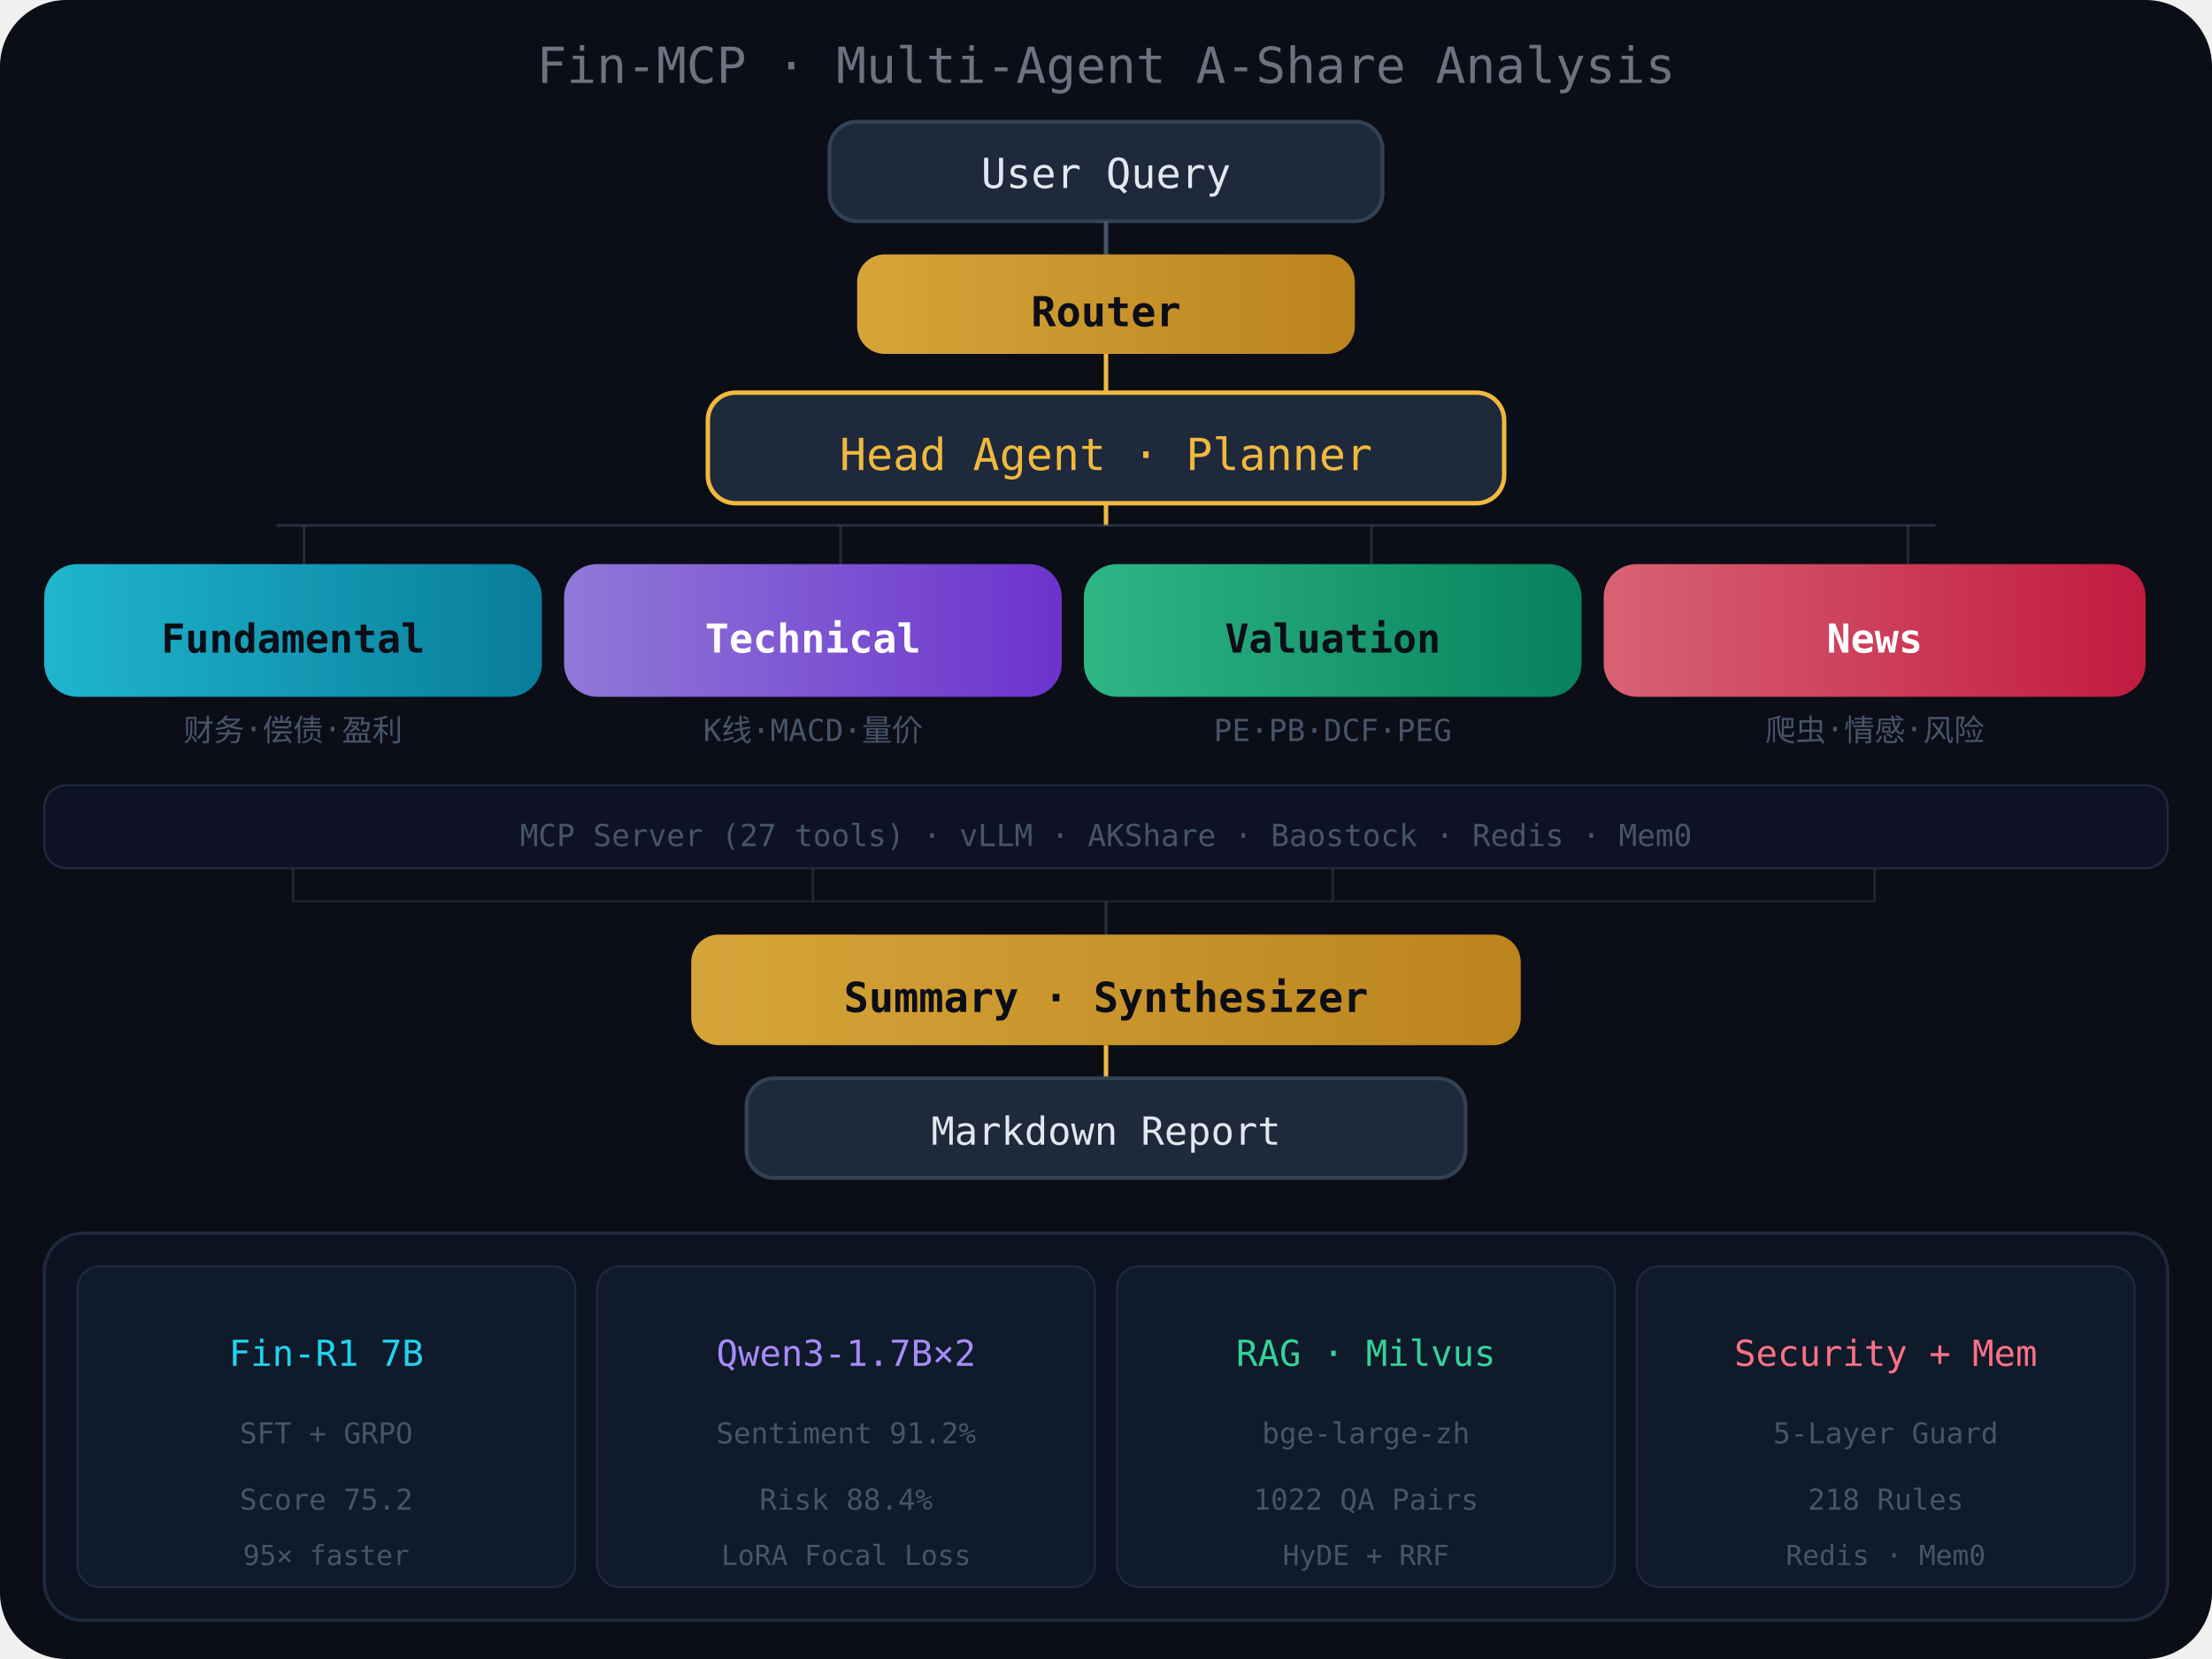
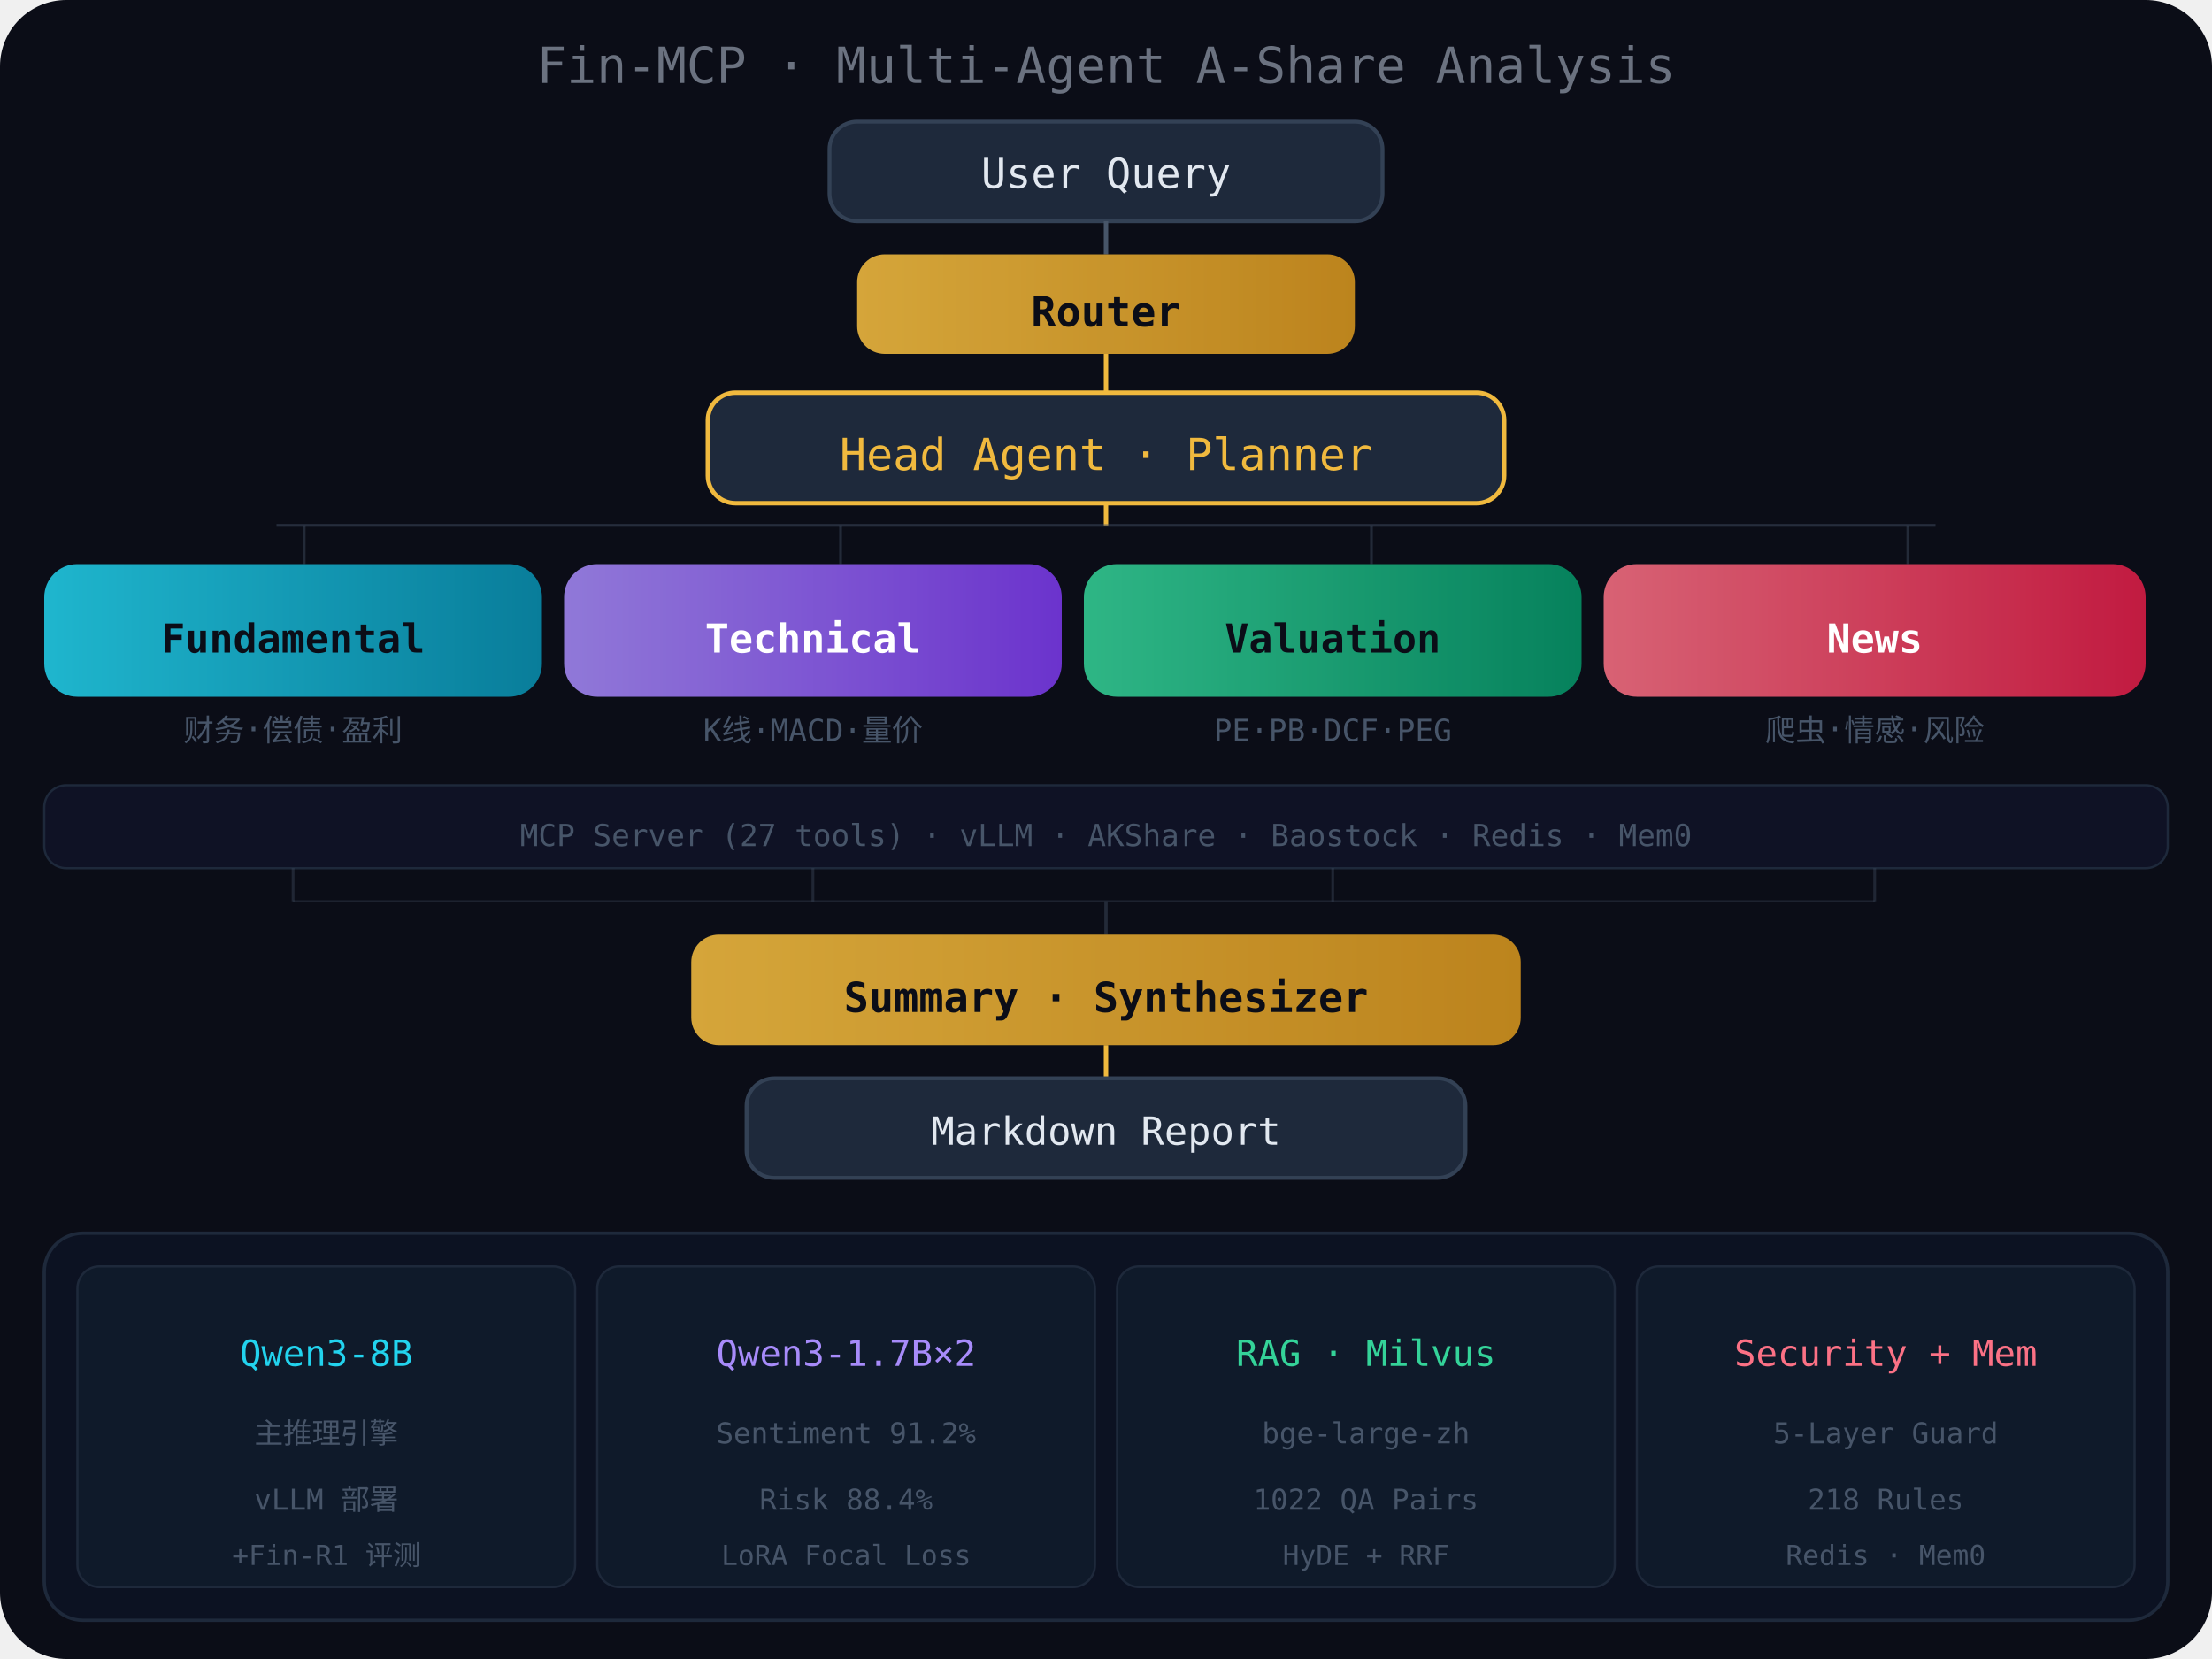
<svg xmlns="http://www.w3.org/2000/svg" viewBox="0 0 400 300" fill="none">
  <defs>
    <linearGradient id="bg" x1="0" y1="0" x2="400" y2="300">
      <stop stop-color="#0B0D17" />
      <stop offset="1" stop-color="#12102A" />
    </linearGradient>
    <linearGradient id="gold" x1="0" y1="0" x2="1" y2="0">
      <stop stop-color="#F0B93E" />
      <stop offset="1" stop-color="#D4931E" />
    </linearGradient>
    <linearGradient id="cyan" x1="0" y1="0" x2="1" y2="0">
      <stop stop-color="#22D3EE" />
      <stop offset="1" stop-color="#0891B2" />
    </linearGradient>
    <linearGradient id="purple" x1="0" y1="0" x2="1" y2="0">
      <stop stop-color="#A78BFA" />
      <stop offset="1" stop-color="#7C3AED" />
    </linearGradient>
    <linearGradient id="emerald" x1="0" y1="0" x2="1" y2="0">
      <stop stop-color="#34D399" />
      <stop offset="1" stop-color="#059669" />
    </linearGradient>
    <linearGradient id="rose" x1="0" y1="0" x2="1" y2="0">
      <stop stop-color="#FB7185" />
      <stop offset="1" stop-color="#E11D48" />
    </linearGradient>
  </defs>
  <rect width="400" height="300" rx="12" fill="url(#bg)" />
  <text x="200" y="15" text-anchor="middle" fill="#6B7280" font-size="9" font-family="monospace">Fin-MCP · Multi-Agent A-Share Analysis</text>
  <rect x="150" y="22" width="100" height="18" rx="5" fill="#1E293B" stroke="#334155" stroke-width="0.7" />
  <text x="200" y="34" text-anchor="middle" fill="#E2E8F0" font-size="7.5" font-family="monospace">User Query</text>
  <line x1="200" y1="40" x2="200" y2="46" stroke="#475569" stroke-width="0.8" />
  <rect x="155" y="46" width="90" height="18" rx="5" fill="url(#gold)" opacity="0.88" />
  <text x="200" y="59" text-anchor="middle" fill="#0B0D17" font-size="7.5" font-weight="bold" font-family="monospace">Router</text>
  <line x1="200" y1="64" x2="200" y2="71" stroke="#F0B93E" stroke-width="0.8" />
  <rect x="128" y="71" width="144" height="20" rx="5" fill="#1E293B" stroke="#F0B93E" stroke-width="0.8" />
  <text x="200" y="85" text-anchor="middle" fill="#F0B93E" font-size="8" font-family="monospace">Head Agent · Planner</text>
  <line x1="200" y1="91" x2="200" y2="95" stroke="#F0B93E" stroke-width="0.8" />
  <line x1="50" y1="95" x2="350" y2="95" stroke="#475569" stroke-width="0.5" opacity="0.45" />
  <line x1="55" y1="95" x2="55" y2="102" stroke="#475569" stroke-width="0.5" opacity="0.4" />
  <line x1="152" y1="95" x2="152" y2="102" stroke="#475569" stroke-width="0.5" opacity="0.4" />
  <line x1="248" y1="95" x2="248" y2="102" stroke="#475569" stroke-width="0.5" opacity="0.4" />
  <line x1="345" y1="95" x2="345" y2="102" stroke="#475569" stroke-width="0.5" opacity="0.4" />
  <rect x="8" y="102" width="90" height="24" rx="6" fill="url(#cyan)" opacity="0.85" />
  <text x="53" y="118" text-anchor="middle" fill="#0B0D17" font-size="7.2" font-weight="bold" font-family="monospace">Fundamental</text>
  <rect x="102" y="102" width="90" height="24" rx="6" fill="url(#purple)" opacity="0.85" />
  <text x="147" y="118" text-anchor="middle" fill="#fff" font-size="7.2" font-weight="bold" font-family="monospace">Technical</text>
  <rect x="196" y="102" width="90" height="24" rx="6" fill="url(#emerald)" opacity="0.85" />
  <text x="241" y="118" text-anchor="middle" fill="#0B0D17" font-size="7.2" font-weight="bold" font-family="monospace">Valuation</text>
  <rect x="290" y="102" width="98" height="24" rx="6" fill="url(#rose)" opacity="0.85" />
  <text x="339" y="118" text-anchor="middle" fill="#fff" font-size="7.2" font-weight="bold" font-family="monospace">News</text>
  <text x="53" y="134" text-anchor="middle" fill="#475569" font-size="5.5" font-family="monospace">财务·偿债·盈利</text>
  <text x="147" y="134" text-anchor="middle" fill="#475569" font-size="5.5" font-family="monospace">K线·MACD·量价</text>
  <text x="241" y="134" text-anchor="middle" fill="#475569" font-size="5.5" font-family="monospace">PE·PB·DCF·PEG</text>
  <text x="339" y="134" text-anchor="middle" fill="#475569" font-size="5.5" font-family="monospace">爬虫·情感·风险</text>
  <rect x="8" y="142" width="384" height="15" rx="4" fill="#0F1225" stroke="#1E293B" stroke-width="0.4" />
  <text x="200" y="153" text-anchor="middle" fill="#475569" font-size="5.5" font-family="monospace">MCP Server (27 tools) · vLLM · AKShare · Baostock · Redis · Mem0</text>
  <line x1="53" y1="157" x2="53" y2="163" stroke="#475569" stroke-width="0.5" opacity="0.35" />
  <line x1="147" y1="157" x2="147" y2="163" stroke="#475569" stroke-width="0.5" opacity="0.35" />
  <line x1="241" y1="157" x2="241" y2="163" stroke="#475569" stroke-width="0.5" opacity="0.35" />
  <line x1="339" y1="157" x2="339" y2="163" stroke="#475569" stroke-width="0.5" opacity="0.35" />
  <line x1="53" y1="163" x2="339" y2="163" stroke="#475569" stroke-width="0.4" opacity="0.3" />
  <line x1="200" y1="163" x2="200" y2="169" stroke="#475569" stroke-width="0.6" opacity="0.4" />
  <rect x="125" y="169" width="150" height="20" rx="5" fill="url(#gold)" opacity="0.88" />
  <text x="200" y="183" text-anchor="middle" fill="#0B0D17" font-size="7.5" font-weight="bold" font-family="monospace">Summary · Synthesizer</text>
  <line x1="200" y1="189" x2="200" y2="195" stroke="#F0B93E" stroke-width="0.8" />
  <rect x="135" y="195" width="130" height="18" rx="5" fill="#1E293B" stroke="#334155" stroke-width="0.7" />
  <text x="200" y="207" text-anchor="middle" fill="#E2E8F0" font-size="7" font-family="monospace">Markdown Report</text>
  <rect x="8" y="223" width="384" height="70" rx="7" fill="#0C1222" stroke="#1E293B" stroke-width="0.6" />
  <rect x="14" y="229" width="90" height="58" rx="4" fill="#0F1A2A" stroke="#1E293B" stroke-width="0.4" />
-   <text x="59" y="247" text-anchor="middle" fill="#22D3EE" font-size="6.5" font-family="monospace">Fin-R1 7B</text>
-   <text x="59" y="261" text-anchor="middle" fill="#475569" font-size="5.2" font-family="monospace">SFT + GRPO</text>
-   <text x="59" y="273" text-anchor="middle" fill="#475569" font-size="5.2" font-family="monospace">Score 75.2</text>
-   <text x="59" y="283" text-anchor="middle" fill="#475569" font-size="5" font-family="monospace">95× faster</text>
+   <text x="59" y="247" text-anchor="middle" fill="#22D3EE" font-size="6.5" font-family="monospace">Qwen3-8B</text>
+   <text x="59" y="261" text-anchor="middle" fill="#475569" font-size="5.2" font-family="monospace">主推理引擎</text>
+   <text x="59" y="273" text-anchor="middle" fill="#475569" font-size="5.2" font-family="monospace">vLLM 部署</text>
+   <text x="59" y="283" text-anchor="middle" fill="#475569" font-size="5" font-family="monospace">+Fin-R1 评测</text>
  <rect x="108" y="229" width="90" height="58" rx="4" fill="#0F1A2A" stroke="#1E293B" stroke-width="0.4" />
  <text x="153" y="247" text-anchor="middle" fill="#A78BFA" font-size="6.5" font-family="monospace">Qwen3-1.7B×2</text>
  <text x="153" y="261" text-anchor="middle" fill="#475569" font-size="5.2" font-family="monospace">Sentiment 91.2%</text>
  <text x="153" y="273" text-anchor="middle" fill="#475569" font-size="5.2" font-family="monospace">Risk 88.4%</text>
  <text x="153" y="283" text-anchor="middle" fill="#475569" font-size="5" font-family="monospace">LoRA Focal Loss</text>
  <rect x="202" y="229" width="90" height="58" rx="4" fill="#0F1A2A" stroke="#1E293B" stroke-width="0.4" />
  <text x="247" y="247" text-anchor="middle" fill="#34D399" font-size="6.5" font-family="monospace">RAG · Milvus</text>
  <text x="247" y="261" text-anchor="middle" fill="#475569" font-size="5.2" font-family="monospace">bge-large-zh</text>
  <text x="247" y="273" text-anchor="middle" fill="#475569" font-size="5.2" font-family="monospace">1022 QA Pairs</text>
  <text x="247" y="283" text-anchor="middle" fill="#475569" font-size="5" font-family="monospace">HyDE + RRF</text>
  <rect x="296" y="229" width="90" height="58" rx="4" fill="#0F1A2A" stroke="#1E293B" stroke-width="0.4" />
  <text x="341" y="247" text-anchor="middle" fill="#FB7185" font-size="6.5" font-family="monospace">Security + Mem</text>
  <text x="341" y="261" text-anchor="middle" fill="#475569" font-size="5.2" font-family="monospace">5-Layer Guard</text>
  <text x="341" y="273" text-anchor="middle" fill="#475569" font-size="5.2" font-family="monospace">218 Rules</text>
  <text x="341" y="283" text-anchor="middle" fill="#475569" font-size="5" font-family="monospace">Redis · Mem0</text>
</svg>
